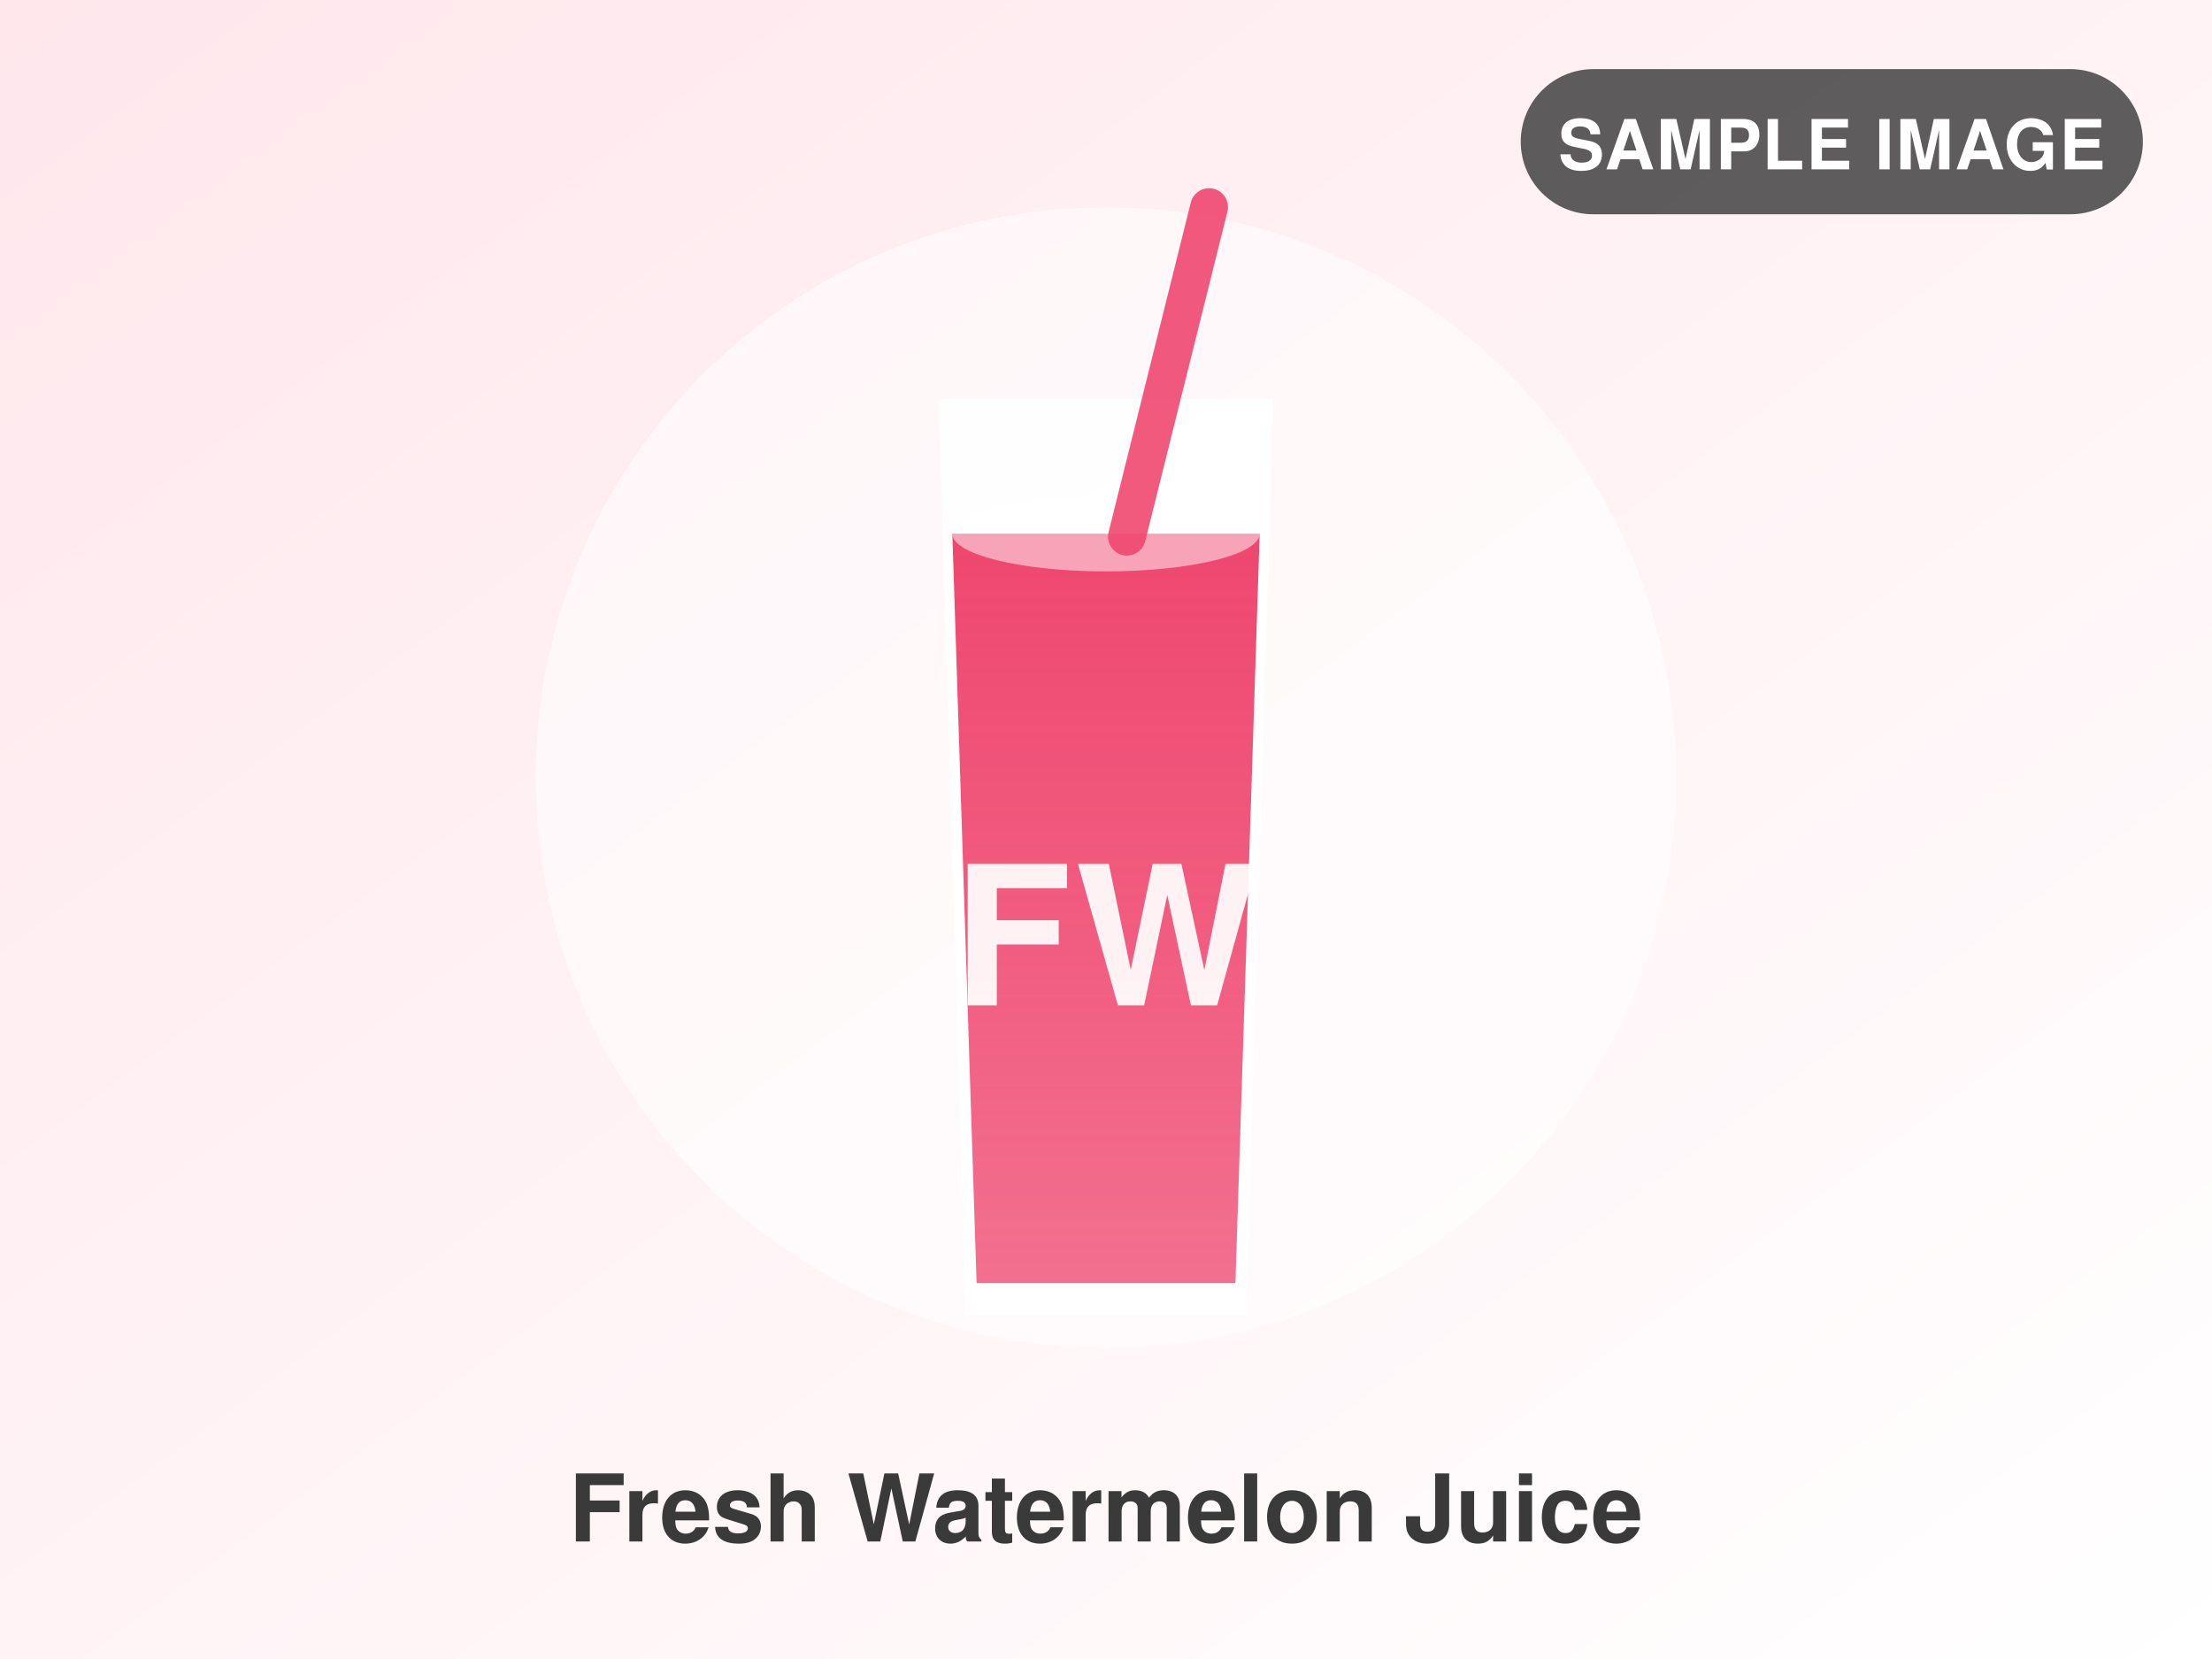
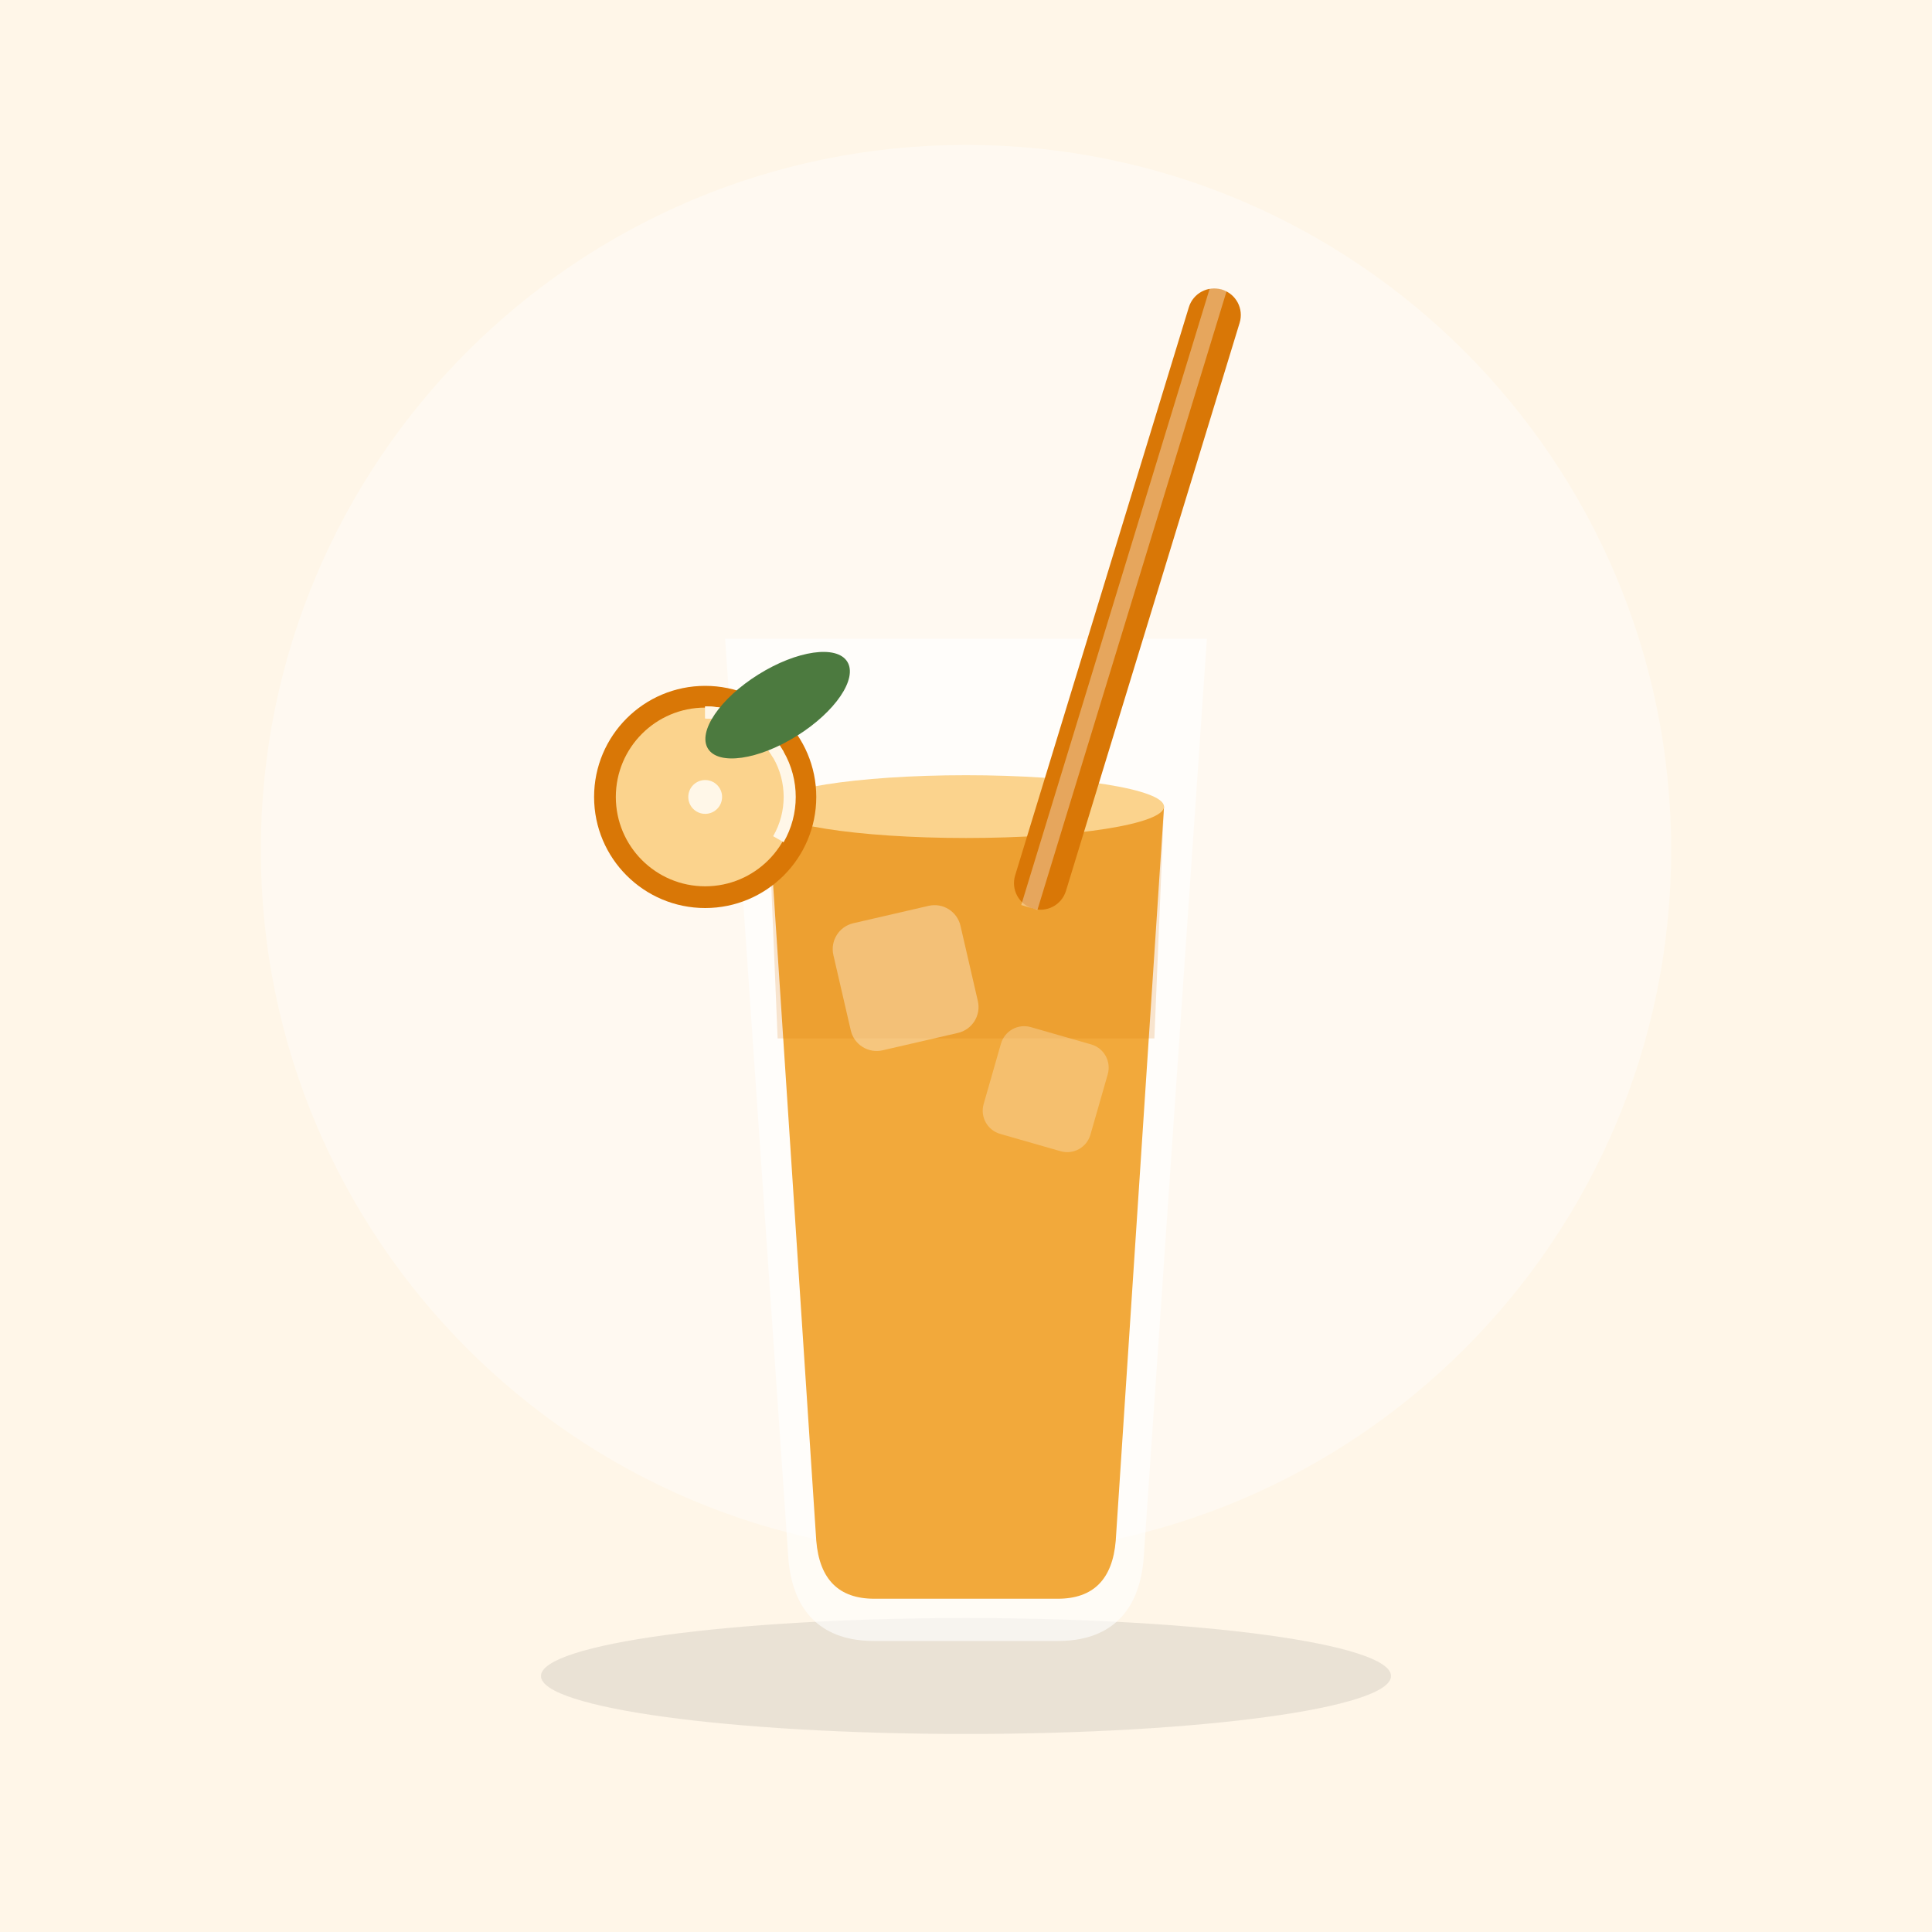
- <svg xmlns="http://www.w3.org/2000/svg" viewBox="0 0 640 480" width="640" height="480" role="img" aria-label="Fresh Watermelon Juice — sample illustration">
-   <defs>
-     <linearGradient id="bg" x1="0" y1="0" x2="1" y2="1">
-       <stop offset="0" stop-color="#ffe7ec" />
-       <stop offset="1" stop-color="#ffffff" />
-     </linearGradient>
-     <linearGradient id="juice" x1="0" y1="0" x2="0" y2="1">
-       <stop offset="0" stop-color="#ef476f" />
-       <stop offset="1" stop-color="#ef476f" stop-opacity="0.78" />
-     </linearGradient>
-   </defs>
-   <rect width="640" height="480" fill="url(#bg)" />
-   <circle cx="320" cy="225" r="165" fill="#ffffff" opacity="0.55" />
-   <g transform="translate(320 248) scale(0.78)">
-     <path d="M-62 -170 L62 -170 L52 170 L-52 170 Z" fill="#ffffff" opacity="0.92" />
-     <path d="M-57 -120 L57 -120 L48 158 L-48 158 Z" fill="url(#juice)" />
-     <ellipse cx="0" cy="-120" rx="57" ry="14" fill="#ffffff" opacity="0.5" />
-     <rect x="16" y="-250" width="14" height="140" rx="7" fill="#ef476f" opacity="0.9" transform="rotate(14 23 -180)" />
-     <text x="0" y="55" text-anchor="middle" font-family="Helvetica,Arial,sans-serif" font-size="72" font-weight="700" fill="#ffffff" opacity="0.92">FW</text>
-   </g>
-   <text x="320" y="446" text-anchor="middle" font-family="Helvetica,Arial,sans-serif" font-size="27" font-weight="600" fill="#3a3a3a">Fresh Watermelon Juice</text>
+ <svg xmlns="http://www.w3.org/2000/svg" viewBox="0 0 800 800" width="800" height="800" role="img" aria-label="MnM sample product illustration">
+   <rect width="800" height="800" fill="#FFF6E8" />
+   <circle cx="400" cy="352" r="292" fill="#fff" opacity="0.38" />
+   <ellipse cx="400" cy="694" rx="176" ry="24" fill="#2C2A27" opacity="0.10" />
  <g>
-     <rect x="440" y="20" width="180" height="42" rx="21" fill="#3a3a3a" opacity="0.82" />
-     <text x="530" y="49" text-anchor="middle" font-family="Helvetica,Arial,sans-serif" font-size="20" font-weight="700" fill="#ffffff" letter-spacing="0.5">SAMPLE IMAGE</text>
+     <path d="M304 268 H496 L470 646 Q467 676 438 676 H362 Q333 676 330 646 Z" fill="#FFFFFF" opacity="0.62" stroke="#FFFFFF" stroke-width="7" />
+     <path d="M318 334 H482 L462 638 Q460 662 438 662 H362 Q340 662 338 638 Z" fill="#F2A93B" />
+     <path d="M318 334 H482 L478 430 H322 Z" fill="#D97706" opacity="0.18" />
+     <ellipse cx="400" cy="334" rx="82" ry="13" fill="#FBD38D" />
+     <rect x="348" y="378" width="54" height="54" rx="11" fill="#FFFFFF" opacity="0.34" transform="rotate(-13 375 405)" />
+     <rect x="410" y="428" width="46" height="46" rx="10" fill="#FFFFFF" opacity="0.26" transform="rotate(16 433 451)" />
+     <g transform="rotate(17 452 300)">
+       <rect x="440" y="112" width="22" height="268" rx="11" fill="#D97706" />
+       <rect x="446" y="112" width="7" height="268" fill="#FFFFFF" opacity="0.35" />
+     </g>
+     <circle cx="292" cy="330" r="46" fill="#D97706" />
+     <circle cx="292" cy="330" r="37" fill="#FBD38D" />
+     <path d="M292 295 A 35 35 0 0 1 292 295" stroke="#FFF7E8" stroke-width="5" fill="none" />
+     <path d="M292 295 A 35 35 0 0 1 322.311 312.5" stroke="#FFF7E8" stroke-width="5" fill="none" />
+     <path d="M292 295 A 35 35 0 0 1 322.311 347.5" stroke="#FFF7E8" stroke-width="5" fill="none" />
+     <circle cx="292" cy="330" r="7" fill="#FFF7E8" />
+     <ellipse cx="322" cy="292" rx="34" ry="15" fill="#4C7A3F" transform="rotate(-32 322 292)" />
  </g>
</svg>
